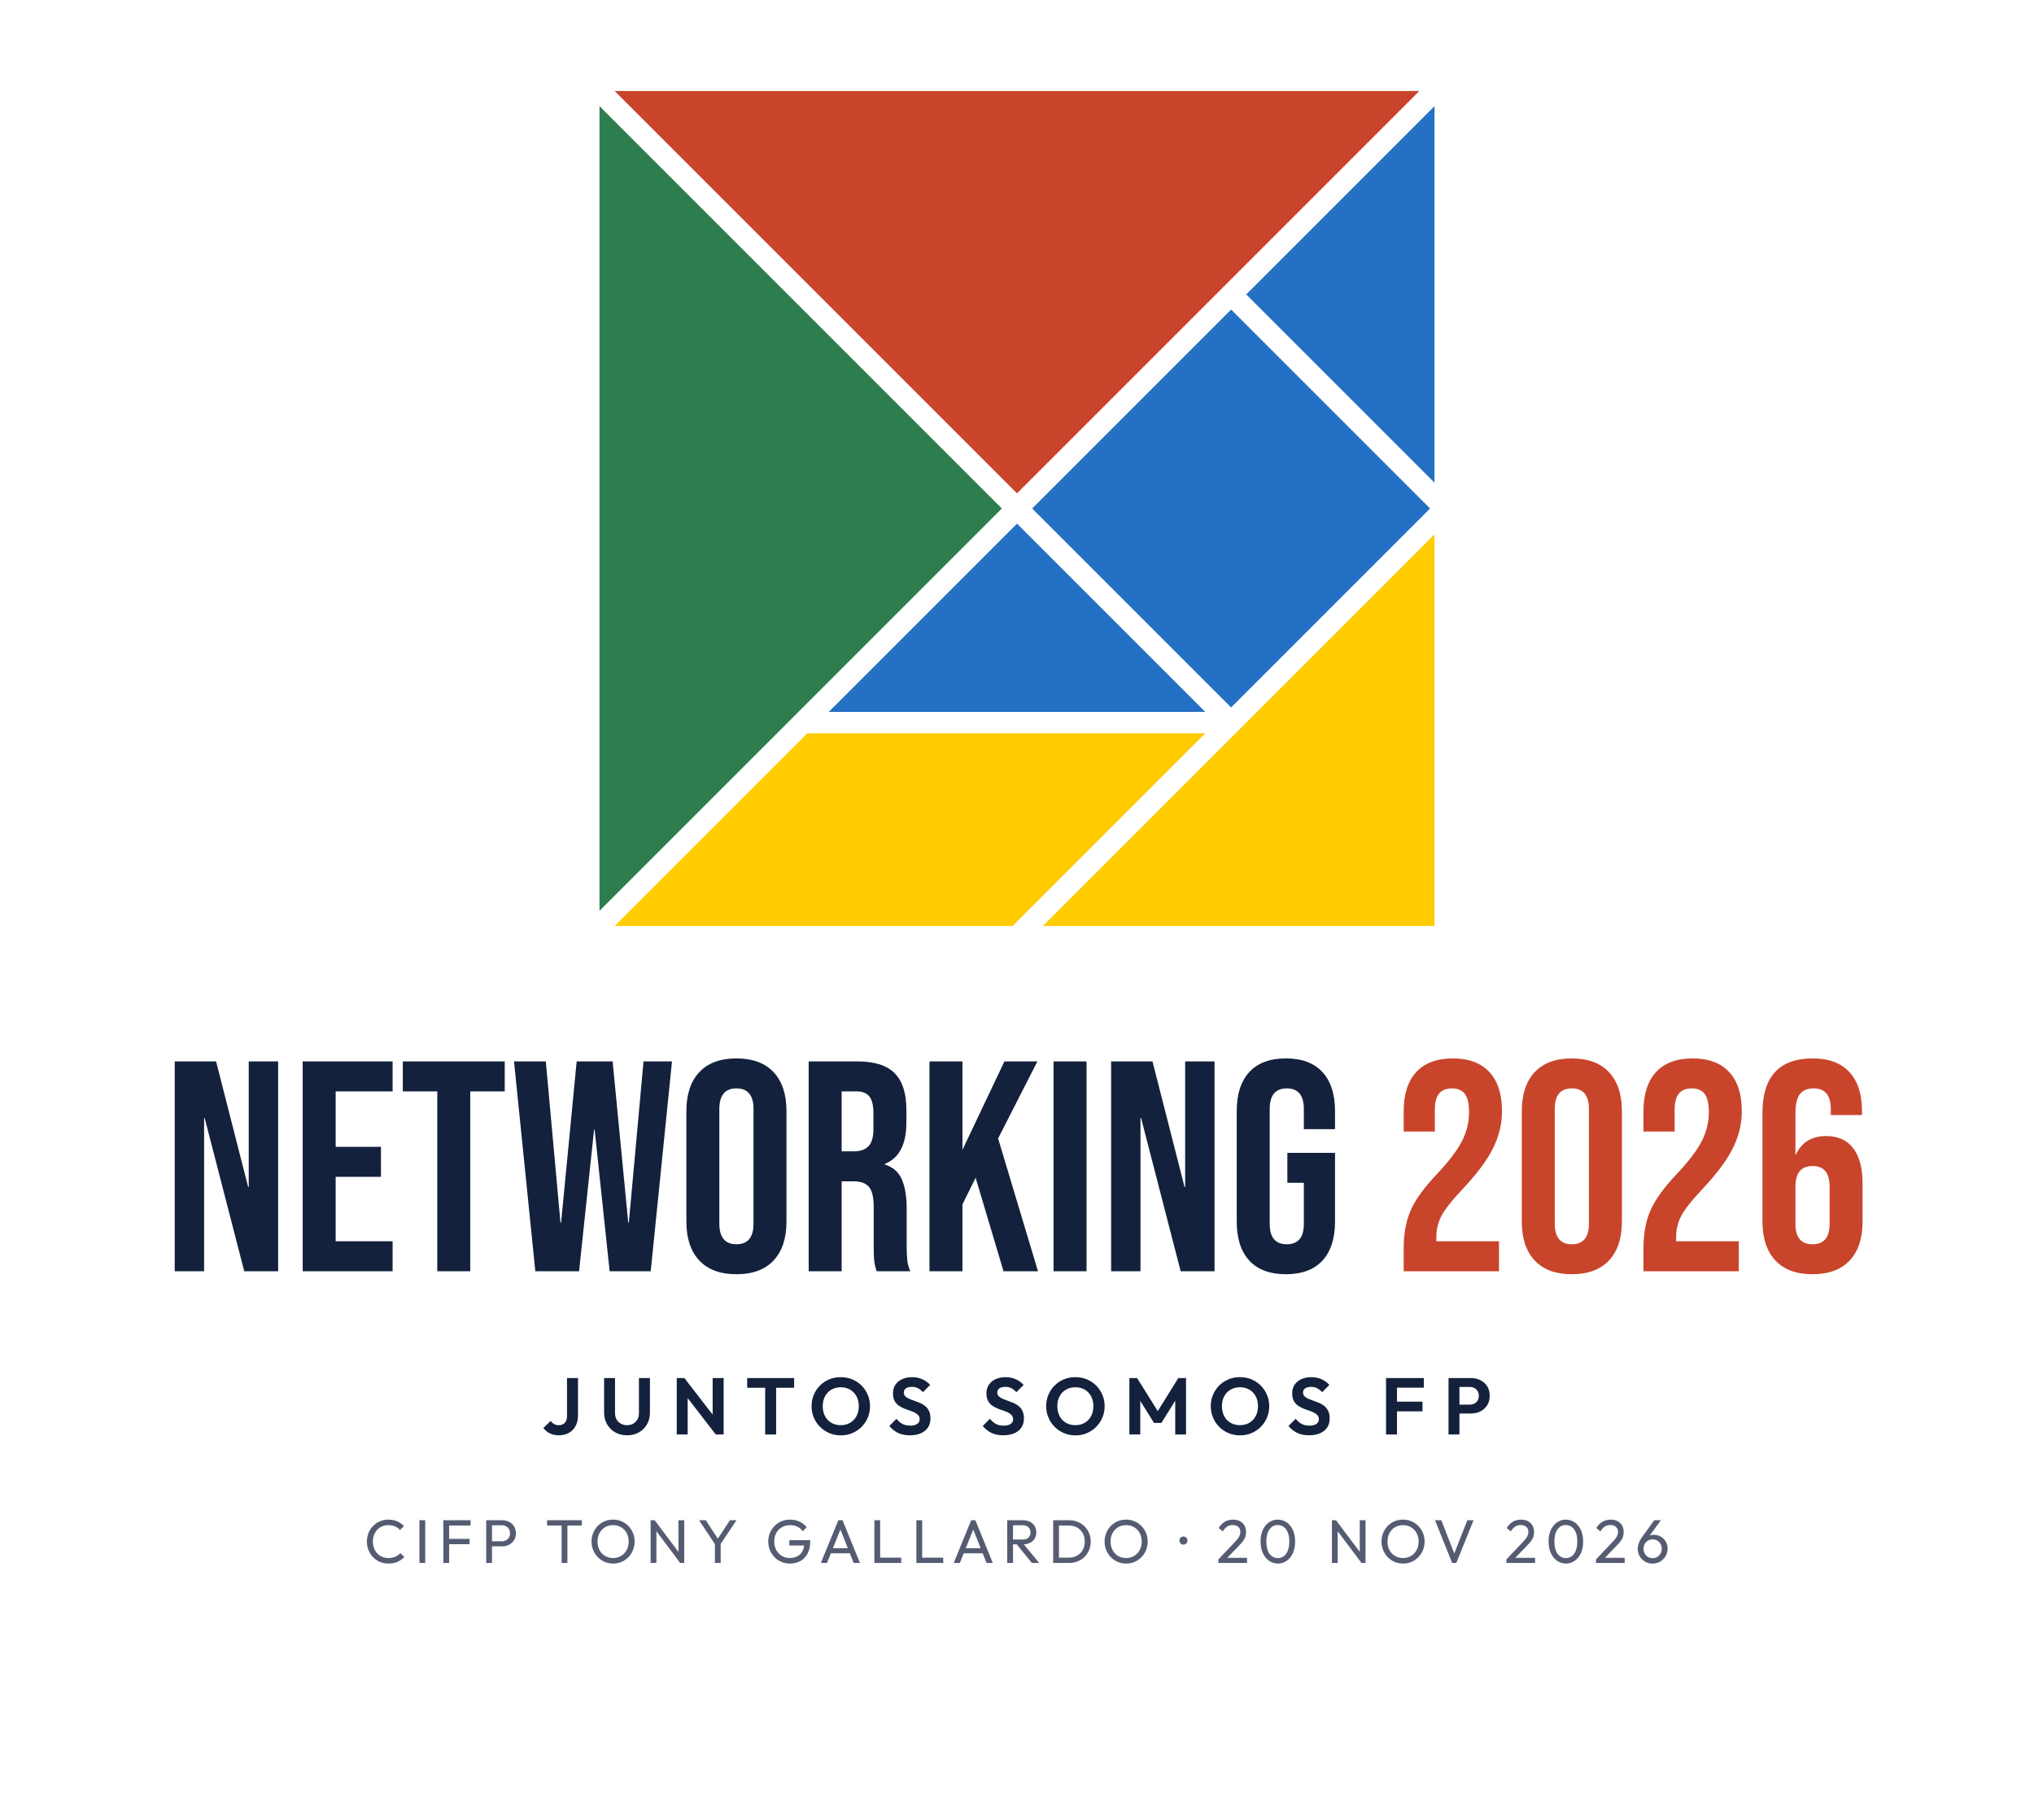
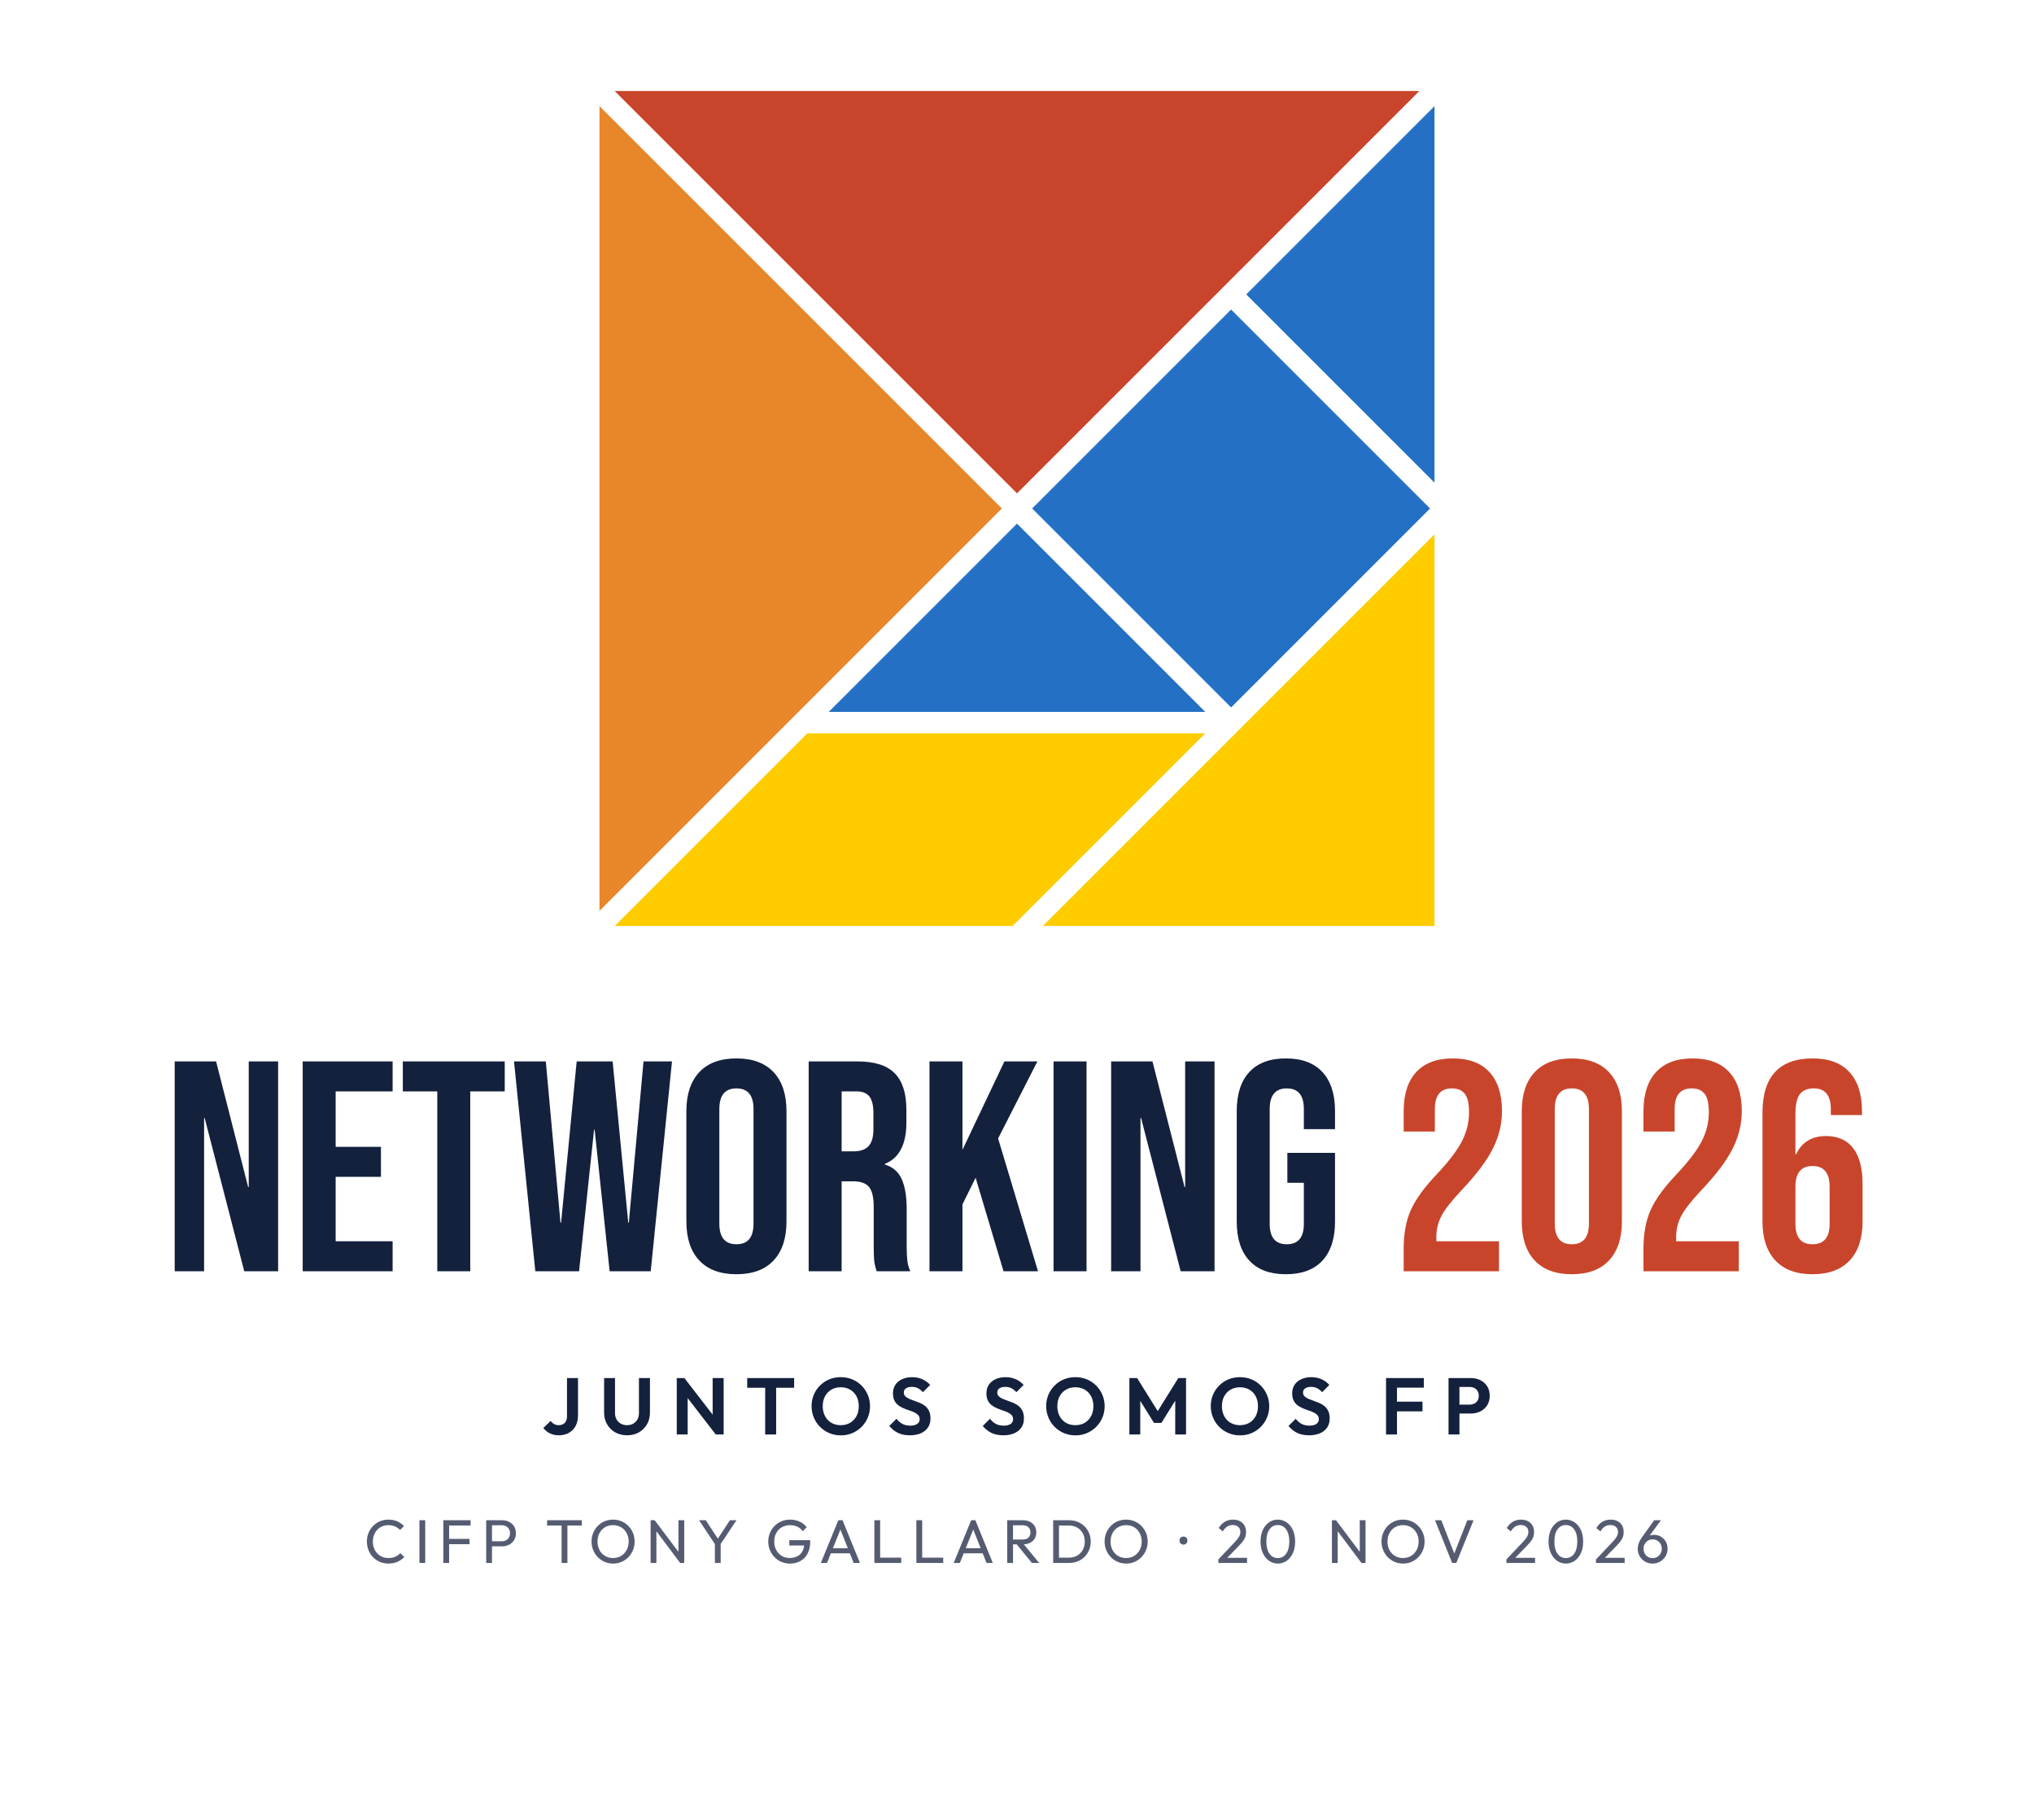
<svg xmlns="http://www.w3.org/2000/svg" viewBox="0 0 760 680" role="img" aria-label="Networking 2026 — Juntos somos FP">
  <g transform="translate(220 30) scale(0.8)">
    <polygon points="12.07,5 387.93,5 200,192.93" fill="#c8452b" data-pieza="ideas" />
-     <polygon points="5,12.07 192.93,200 5,387.93" fill="#2e7d4f" data-pieza="proyectos" />
+     <polygon points="5,12.07 192.93,200 5,387.93" fill="#e8862a" data-pieza="proyectos" />
    <polygon points="395,12.07 395,187.93 307.07,100" fill="#2370c4" data-pieza="territorio" />
    <polygon points="207.07,200 300,107.07 392.93,200 300,292.93" fill="#2370c4" data-pieza="conexiones" />
    <polygon points="200,207.07 287.93,295 112.07,295" fill="#2370c4" data-pieza="personas" />
    <polygon points="12.07,395 102.07,305 287.93,305 197.93,395" fill="#ffcc00" data-pieza="futuro" />
    <polygon points="395,212.07 395,395 212.07,395" fill="#ffcc00" data-pieza="empresa" />
  </g>
  <path fill="#14213d" d="M65.28 475L65.28 396.60L80.74 396.60L92.72 443.53L92.94 443.53L92.94 396.60L103.92 396.60L103.92 475L91.26 475L76.48 417.77L76.26 417.77L76.26 475L65.28 475ZM113.10 475L113.10 396.60L146.70 396.60L146.70 407.80L125.42 407.80L125.42 428.52L142.34 428.52L142.34 439.72L125.42 439.72L125.42 463.80L146.70 463.80L146.70 475L113.10 475ZM163.39 475L163.39 407.80L150.51 407.80L150.51 396.60L188.59 396.60L188.59 407.80L175.71 407.80L175.71 475L163.39 475ZM200.02 475L192.06 396.60L203.94 396.60L209.42 456.86L209.65 456.86L215.47 396.60L228.91 396.60L234.74 456.86L234.96 456.86L240.45 396.60L251.09 396.60L243.14 475L227.79 475L222.19 422.14L221.97 422.14L216.37 475L200.02 475ZM275.17 476.12Q266.10 476.12 261.28 470.97Q256.46 465.82 256.46 456.41L256.46 456.41L256.46 415.19Q256.46 405.78 261.28 400.63Q266.10 395.48 275.17 395.48L275.17 395.48Q284.24 395.48 289.06 400.63Q293.87 405.78 293.87 415.19L293.87 415.19L293.87 456.41Q293.87 465.82 289.06 470.97Q284.24 476.12 275.17 476.12L275.17 476.12ZM275.17 464.92Q281.55 464.92 281.55 457.19L281.55 457.19L281.55 414.41Q281.55 406.68 275.17 406.68L275.17 406.68Q268.78 406.68 268.78 414.41L268.78 414.41L268.78 457.19Q268.78 464.92 275.17 464.92L275.17 464.92ZM302.16 475L302.16 396.60L320.42 396.60Q329.94 396.60 334.30 401.02Q338.67 405.45 338.67 414.63L338.67 414.63L338.67 419.45Q338.67 431.66 330.61 434.90L330.61 434.90L330.61 435.13Q335.09 436.47 336.94 440.62Q338.78 444.76 338.78 451.70L338.78 451.70L338.78 465.48Q338.78 468.84 339.01 470.91Q339.23 472.98 340.13 475L340.13 475L327.58 475Q326.91 473.10 326.69 471.42Q326.46 469.74 326.46 465.37L326.46 465.37L326.46 451.03Q326.46 445.66 324.73 443.53Q322.99 441.40 318.74 441.40L318.74 441.40L314.48 441.40L314.48 475L302.16 475ZM314.48 430.20L318.96 430.20Q322.66 430.20 324.50 428.30Q326.35 426.39 326.35 421.91L326.35 421.91L326.35 415.86Q326.35 411.61 324.84 409.70Q323.33 407.80 320.08 407.80L320.08 407.80L314.48 407.80L314.48 430.20ZM347.30 475L347.30 396.60L359.62 396.60L359.62 429.64L375.30 396.60L387.62 396.60L372.94 425.38L387.84 475L374.96 475L364.54 440.06L359.62 450.02L359.62 475L347.30 475ZM393.66 475L393.66 396.60L405.98 396.60L405.98 475L393.66 475ZM415.17 475L415.17 396.60L430.62 396.60L442.61 443.53L442.83 443.53L442.83 396.60L453.81 396.60L453.81 475L441.15 475L426.37 417.77L426.14 417.77L426.14 475L415.17 475ZM480.46 476.12Q471.50 476.12 466.80 471.02Q462.10 465.93 462.10 456.41L462.10 456.41L462.10 415.19Q462.10 405.67 466.80 400.58Q471.50 395.48 480.46 395.48L480.46 395.48Q489.42 395.48 494.13 400.58Q498.83 405.67 498.83 415.19L498.83 415.19L498.83 421.91L487.18 421.91L487.18 414.41Q487.18 406.68 480.80 406.68L480.80 406.68Q474.42 406.68 474.42 414.41L474.42 414.41L474.42 457.30Q474.42 464.92 480.80 464.92L480.80 464.92Q487.18 464.92 487.18 457.30L487.18 457.30L487.18 441.96L481.02 441.96L481.02 430.76L498.83 430.76L498.83 456.41Q498.83 465.93 494.13 471.02Q489.42 476.12 480.46 476.12L480.46 476.12Z" />
  <path fill="#c8452b" d="M524.48 475L524.48 466.49Q524.48 458.09 527.17 452.10Q529.86 446.10 536.80 438.82L536.80 438.82Q543.63 431.54 546.26 426.39Q548.90 421.24 548.90 415.64L548.90 415.64Q548.90 410.60 547.27 408.64Q545.65 406.68 542.51 406.68L542.51 406.68Q536.13 406.68 536.13 414.41L536.13 414.41L536.13 422.81L524.48 422.81L524.48 415.19Q524.48 405.67 529.18 400.58Q533.89 395.48 542.85 395.48L542.85 395.48Q551.81 395.48 556.51 400.58Q561.22 405.67 561.22 415.19L561.22 415.19Q561.22 422.36 557.80 429.19Q554.38 436.02 545.98 444.87L545.98 444.87Q540.50 450.70 538.59 454.34Q536.69 457.98 536.69 462.12L536.69 462.12L536.69 463.80L560.10 463.80L560.10 475L524.48 475ZM587.31 476.12Q578.24 476.12 573.42 470.97Q568.61 465.82 568.61 456.41L568.61 456.41L568.61 415.19Q568.61 405.78 573.42 400.63Q578.24 395.48 587.31 395.48L587.31 395.48Q596.38 395.48 601.20 400.63Q606.02 405.78 606.02 415.19L606.02 415.19L606.02 456.41Q606.02 465.82 601.20 470.97Q596.38 476.12 587.31 476.12L587.31 476.12ZM587.31 464.92Q593.70 464.92 593.70 457.19L593.70 457.19L593.70 414.41Q593.70 406.68 587.31 406.68L587.31 406.68Q580.93 406.68 580.93 414.41L580.93 414.41L580.93 457.19Q580.93 464.92 587.31 464.92L587.31 464.92ZM614.08 475L614.08 466.49Q614.08 458.09 616.77 452.10Q619.46 446.10 626.40 438.82L626.40 438.82Q633.23 431.54 635.86 426.39Q638.50 421.24 638.50 415.64L638.50 415.64Q638.50 410.60 636.87 408.64Q635.25 406.68 632.11 406.68L632.11 406.68Q625.73 406.68 625.73 414.41L625.73 414.41L625.73 422.81L614.08 422.81L614.08 415.19Q614.08 405.67 618.78 400.58Q623.49 395.48 632.45 395.48L632.45 395.48Q641.41 395.48 646.11 400.58Q650.82 405.67 650.82 415.19L650.82 415.19Q650.82 422.36 647.40 429.19Q643.98 436.02 635.58 444.87L635.58 444.87Q630.10 450.70 628.19 454.34Q626.29 457.98 626.29 462.12L626.29 462.12L626.29 463.80L649.70 463.80L649.70 475L614.08 475ZM677.25 476.12Q668.18 476.12 663.36 470.97Q658.54 465.82 658.54 456.41L658.54 456.41L658.54 415.86Q658.54 395.48 677.36 395.48L677.36 395.48Q686.32 395.48 691.02 400.58Q695.73 405.67 695.73 415.19L695.73 415.19L695.73 416.65L684.08 416.65L684.08 414.41Q684.08 406.68 677.70 406.68L677.70 406.68Q674.22 406.68 672.54 408.81Q670.86 410.94 670.86 416.31L670.86 416.31L670.86 431.32L671.09 431.32Q674.34 424.49 682.29 424.49L682.29 424.49Q689.01 424.49 692.48 429.08Q695.95 433.67 695.95 442.41L695.95 442.41L695.95 456.41Q695.95 465.82 691.14 470.97Q686.32 476.12 677.25 476.12L677.25 476.12ZM677.25 464.92Q683.63 464.92 683.63 457.30L683.63 457.30L683.63 443.42Q683.63 435.69 677.25 435.69L677.25 435.69Q670.86 435.69 670.86 443.42L670.86 443.42L670.86 457.30Q670.86 464.92 677.25 464.92L677.25 464.92Z" />
  <path fill="#14213d" d="M208.81 536.30L208.81 536.30Q206.88 536.30 205.43 535.57Q203.97 534.83 203.01 533.57L203.01 533.57L205.78 530.93Q206.31 531.71 207.08 532.12Q207.84 532.52 208.78 532.52L208.78 532.52Q209.70 532.52 210.41 532.13Q211.11 531.74 211.49 530.99Q211.86 530.24 211.86 529.16L211.86 529.16L211.86 514.91L215.97 514.91L215.97 528.92Q215.97 531.14 215.09 532.80Q214.20 534.47 212.60 535.38Q211.00 536.30 208.81 536.30ZM234.30 536.30L234.30 536.30Q231.81 536.30 229.88 535.21Q227.94 534.11 226.83 532.19Q225.72 530.27 225.72 527.84L225.72 527.84L225.72 514.91L229.80 514.91L229.80 527.96Q229.80 529.37 230.39 530.39Q230.97 531.41 232.01 531.97Q233.04 532.52 234.30 532.52L234.30 532.52Q235.59 532.52 236.58 531.97Q237.57 531.41 238.16 530.39Q238.74 529.37 238.74 527.99L238.74 527.99L238.74 514.91L242.85 514.91L242.85 527.87Q242.85 530.30 241.74 532.21Q240.63 534.11 238.73 535.21Q236.82 536.30 234.30 536.30ZM256.95 536L252.87 536L252.87 514.91L255.72 514.91L256.95 518.99L256.95 536ZM268.23 531.11L267.45 536L254.94 519.80L255.72 514.91L268.23 531.11ZM270.39 536L267.45 536L266.28 532.04L266.28 514.91L270.39 514.91L270.39 536ZM290.01 536L285.90 536L285.90 515.36L290.01 515.36L290.01 536ZM296.73 518.54L279.19 518.54L279.19 514.91L296.73 514.91L296.73 518.54ZM314.19 536.33L314.19 536.33Q311.88 536.33 309.89 535.49Q307.89 534.65 306.41 533.16Q304.92 531.68 304.08 529.68Q303.24 527.69 303.24 525.41L303.24 525.41Q303.24 523.13 304.07 521.16Q304.89 519.20 306.38 517.72Q307.86 516.23 309.84 515.40Q311.82 514.58 314.13 514.58L314.13 514.58Q316.47 514.58 318.45 515.40Q320.43 516.23 321.92 517.72Q323.40 519.20 324.24 521.18Q325.08 523.16 325.08 525.44L325.08 525.44Q325.08 527.72 324.24 529.70Q323.40 531.68 321.92 533.16Q320.43 534.65 318.47 535.49Q316.50 536.33 314.19 536.33ZM314.13 532.52L314.13 532.52Q316.17 532.52 317.67 531.62Q319.17 530.72 320.03 529.13Q320.88 527.54 320.88 525.41L320.88 525.41Q320.88 523.85 320.40 522.56Q319.92 521.27 319.02 520.33Q318.12 519.38 316.89 518.87Q315.66 518.36 314.13 518.36L314.13 518.36Q312.15 518.36 310.64 519.25Q309.12 520.13 308.27 521.72Q307.41 523.31 307.41 525.41L307.41 525.41Q307.41 527 307.91 528.32Q308.40 529.64 309.29 530.57Q310.17 531.50 311.42 532.01Q312.66 532.52 314.13 532.52ZM339.93 536.30L339.93 536.30Q337.38 536.30 335.57 535.43Q333.75 534.56 332.28 532.82L332.28 532.82L334.98 530.12Q335.91 531.35 337.14 532.02Q338.38 532.70 340.14 532.70L340.14 532.70Q341.73 532.70 342.68 532.07Q343.63 531.44 343.63 530.33L343.63 530.33Q343.63 529.37 343.08 528.77Q342.54 528.17 341.66 527.75Q340.77 527.33 339.71 526.99Q338.64 526.64 337.58 526.19Q336.51 525.74 335.63 525.07Q334.74 524.39 334.20 523.33Q333.66 522.26 333.66 520.64L333.66 520.64Q333.66 518.72 334.59 517.37Q335.52 516.02 337.14 515.30Q338.76 514.58 340.80 514.58L340.80 514.58Q342.96 514.58 344.70 515.39Q346.44 516.20 347.55 517.49L347.55 517.49L344.85 520.19Q343.92 519.17 342.95 518.69Q341.97 518.21 340.74 518.21L340.74 518.21Q339.33 518.21 338.52 518.75Q337.71 519.29 337.71 520.31L337.71 520.31Q337.71 521.18 338.25 521.72Q338.79 522.26 339.68 522.65Q340.56 523.04 341.63 523.40Q342.69 523.76 343.76 524.21Q344.82 524.66 345.71 525.38Q346.59 526.10 347.13 527.23Q347.67 528.35 347.67 530L347.67 530Q347.67 532.94 345.60 534.62Q343.53 536.30 339.93 536.30ZM374.85 536.30L374.85 536.30Q372.31 536.30 370.49 535.43Q368.68 534.56 367.20 532.82L367.20 532.82L369.90 530.12Q370.83 531.35 372.06 532.02Q373.30 532.70 375.06 532.70L375.06 532.70Q376.65 532.70 377.60 532.07Q378.54 531.44 378.54 530.33L378.54 530.33Q378.54 529.37 378.00 528.77Q377.46 528.17 376.58 527.75Q375.69 527.33 374.63 526.99Q373.56 526.64 372.50 526.19Q371.44 525.74 370.55 525.07Q369.66 524.39 369.13 523.33Q368.58 522.26 368.58 520.64L368.58 520.64Q368.58 518.72 369.51 517.37Q370.44 516.02 372.06 515.30Q373.69 514.58 375.72 514.58L375.72 514.58Q377.88 514.58 379.63 515.39Q381.37 516.20 382.47 517.49L382.47 517.49L379.77 520.19Q378.84 519.17 377.87 518.69Q376.89 518.21 375.66 518.21L375.66 518.21Q374.25 518.21 373.44 518.75Q372.63 519.29 372.63 520.31L372.63 520.31Q372.63 521.18 373.18 521.72Q373.71 522.26 374.60 522.65Q375.49 523.04 376.55 523.40Q377.62 523.76 378.68 524.21Q379.75 524.66 380.63 525.38Q381.51 526.10 382.06 527.23Q382.59 528.35 382.59 530L382.59 530Q382.59 532.94 380.52 534.62Q378.45 536.30 374.85 536.30ZM401.85 536.33L401.85 536.33Q399.54 536.33 397.55 535.49Q395.56 534.65 394.07 533.16Q392.58 531.68 391.75 529.68Q390.90 527.69 390.90 525.41L390.90 525.41Q390.90 523.13 391.73 521.16Q392.56 519.20 394.04 517.72Q395.52 516.23 397.50 515.40Q399.49 514.58 401.79 514.58L401.79 514.58Q404.13 514.58 406.12 515.40Q408.09 516.23 409.58 517.72Q411.06 519.20 411.90 521.18Q412.75 523.16 412.75 525.44L412.75 525.44Q412.75 527.72 411.90 529.70Q411.06 531.68 409.58 533.16Q408.09 534.65 406.13 535.49Q404.16 536.33 401.85 536.33ZM401.79 532.52L401.79 532.52Q403.83 532.52 405.33 531.62Q406.83 530.72 407.69 529.13Q408.54 527.54 408.54 525.41L408.54 525.41Q408.54 523.85 408.06 522.56Q407.58 521.27 406.69 520.33Q405.78 519.38 404.56 518.87Q403.32 518.36 401.79 518.36L401.79 518.36Q399.81 518.36 398.30 519.25Q396.78 520.13 395.93 521.72Q395.07 523.31 395.07 525.41L395.07 525.41Q395.07 527 395.57 528.32Q396.06 529.64 396.95 530.57Q397.83 531.50 399.08 532.01Q400.32 532.52 401.79 532.52ZM426.06 536L421.99 536L421.99 514.91L424.87 514.91L433.41 528.59L431.76 528.59L440.28 514.91L443.16 514.91L443.16 536L439.12 536L439.12 521.90L439.89 522.14L433.95 531.68L431.19 531.68L425.25 522.14L426.06 521.90L426.06 536ZM463.35 536.33L463.35 536.33Q461.04 536.33 459.05 535.49Q457.06 534.65 455.57 533.16Q454.08 531.68 453.25 529.68Q452.40 527.69 452.40 525.41L452.40 525.41Q452.40 523.13 453.23 521.16Q454.06 519.20 455.54 517.72Q457.02 516.23 459.00 515.40Q460.99 514.58 463.29 514.58L463.29 514.58Q465.63 514.58 467.62 515.40Q469.59 516.23 471.08 517.72Q472.56 519.20 473.40 521.18Q474.25 523.16 474.25 525.44L474.25 525.44Q474.25 527.72 473.40 529.70Q472.56 531.68 471.08 533.16Q469.59 534.65 467.63 535.49Q465.66 536.33 463.35 536.33ZM463.29 532.52L463.29 532.52Q465.33 532.52 466.83 531.62Q468.33 530.72 469.19 529.13Q470.04 527.54 470.04 525.41L470.04 525.41Q470.04 523.85 469.56 522.56Q469.08 521.27 468.19 520.33Q467.28 519.38 466.06 518.87Q464.82 518.36 463.29 518.36L463.29 518.36Q461.31 518.36 459.80 519.25Q458.28 520.13 457.43 521.72Q456.57 523.31 456.57 525.41L456.57 525.41Q456.57 527 457.07 528.32Q457.56 529.64 458.45 530.57Q459.33 531.50 460.58 532.01Q461.82 532.52 463.29 532.52ZM489.09 536.30L489.09 536.30Q486.55 536.30 484.73 535.43Q482.92 534.56 481.44 532.82L481.44 532.82L484.14 530.12Q485.07 531.35 486.31 532.02Q487.54 532.70 489.31 532.70L489.31 532.70Q490.89 532.70 491.84 532.07Q492.78 531.44 492.78 530.33L492.78 530.33Q492.78 529.37 492.25 528.77Q491.70 528.17 490.82 527.75Q489.94 527.33 488.87 526.99Q487.81 526.64 486.74 526.19Q485.68 525.74 484.79 525.07Q483.90 524.39 483.37 523.33Q482.82 522.26 482.82 520.64L482.82 520.64Q482.82 518.72 483.75 517.37Q484.69 516.02 486.31 515.30Q487.93 514.58 489.96 514.58L489.96 514.58Q492.13 514.58 493.87 515.39Q495.61 516.20 496.71 517.49L496.71 517.49L494.01 520.19Q493.08 519.17 492.11 518.69Q491.13 518.21 489.90 518.21L489.90 518.21Q488.50 518.21 487.69 518.75Q486.88 519.29 486.88 520.31L486.88 520.31Q486.88 521.18 487.42 521.72Q487.95 522.26 488.84 522.65Q489.73 523.04 490.79 523.40Q491.86 523.76 492.92 524.21Q493.99 524.66 494.87 525.38Q495.75 526.10 496.30 527.23Q496.83 528.35 496.83 530L496.83 530Q496.83 532.94 494.76 534.62Q492.69 536.30 489.09 536.30ZM521.98 536L517.89 536L517.89 514.91L521.98 514.91L521.98 536ZM531.51 527.36L520.89 527.36L520.89 523.73L531.51 523.73L531.51 527.36ZM532.02 518.51L520.89 518.51L520.89 514.91L532.02 514.91L532.02 518.51ZM549.55 528.17L544.24 528.17L544.24 524.84L549.13 524.84Q550.09 524.84 550.87 524.45Q551.65 524.06 552.10 523.33Q552.55 522.59 552.55 521.54L552.55 521.54Q552.55 520.52 552.10 519.77Q551.65 519.02 550.87 518.63Q550.09 518.24 549.13 518.24L549.13 518.24L544.24 518.24L544.24 514.91L549.55 514.91Q551.56 514.91 553.16 515.72Q554.77 516.53 555.70 518.01Q556.63 519.50 556.63 521.54L556.63 521.54Q556.63 523.58 555.70 525.07Q554.77 526.55 553.16 527.36Q551.56 528.17 549.55 528.17L549.55 528.17ZM545.32 536L541.24 536L541.24 514.91L545.32 514.91L545.32 536Z" />
  <path fill="#555c72" d="M145.14 584.23L145.14 584.23Q143.42 584.23 141.94 583.60Q140.47 582.97 139.38 581.84Q138.29 580.71 137.69 579.22Q137.09 577.72 137.09 576.02L137.09 576.02Q137.09 574.29 137.69 572.80Q138.29 571.30 139.38 570.19Q140.47 569.07 141.93 568.44Q143.39 567.81 145.12 567.81L145.12 567.81Q147.00 567.81 148.43 568.45Q149.86 569.10 150.96 570.20L150.96 570.20L149.47 571.70Q148.71 570.84 147.61 570.36Q146.52 569.88 145.12 569.88L145.12 569.88Q143.85 569.88 142.80 570.33Q141.74 570.77 140.96 571.60Q140.17 572.43 139.75 573.56Q139.32 574.68 139.32 576.02L139.32 576.02Q139.32 577.35 139.75 578.48Q140.17 579.61 140.96 580.43Q141.74 581.26 142.80 581.71Q143.85 582.16 145.12 582.16L145.12 582.16Q146.61 582.16 147.72 581.67Q148.82 581.17 149.58 580.32L149.58 580.32L151.08 581.79Q149.97 582.94 148.49 583.59Q147.00 584.23 145.14 584.23ZM158.88 584L156.72 584L156.72 568.04L158.88 568.04L158.88 584ZM167.82 584L165.65 584L165.65 568.04L167.82 568.04L167.82 584ZM175.45 576.99L167.13 576.99L167.13 575.01L175.45 575.01L175.45 576.99ZM175.84 570.02L167.13 570.02L167.13 568.04L175.84 568.04L175.84 570.02ZM187.61 577.79L183.12 577.79L183.12 575.90L187.47 575.90Q188.37 575.90 189.07 575.54Q189.77 575.17 190.17 574.50Q190.57 573.83 190.57 572.91L190.57 572.91Q190.57 571.99 190.17 571.33Q189.77 570.66 189.07 570.29Q188.37 569.92 187.47 569.92L187.47 569.92L183.12 569.92L183.12 568.04L187.61 568.04Q189.08 568.04 190.24 568.64Q191.40 569.23 192.08 570.33Q192.76 571.42 192.76 572.91L192.76 572.91Q192.76 574.39 192.08 575.48Q191.40 576.57 190.24 577.18Q189.08 577.79 187.61 577.79L187.61 577.79ZM183.83 584L181.67 584L181.67 568.04L183.83 568.04L183.83 584ZM212.01 584L209.84 584L209.84 568.50L212.01 568.50L212.01 584ZM217.41 570.02L204.42 570.02L204.42 568.04L217.41 568.04L217.41 570.02ZM229.11 584.23L229.11 584.23Q227.40 584.23 225.93 583.60Q224.46 582.97 223.36 581.83Q222.25 580.69 221.64 579.19Q221.03 577.70 221.03 576.00L221.03 576.00Q221.03 574.27 221.64 572.79Q222.25 571.30 223.34 570.18Q224.44 569.05 225.90 568.43Q227.36 567.81 229.06 567.81L229.06 567.81Q230.76 567.81 232.22 568.43Q233.68 569.05 234.79 570.18Q235.89 571.30 236.51 572.80Q237.13 574.29 237.13 576.02L237.13 576.02Q237.13 577.72 236.51 579.22Q235.89 580.71 234.80 581.84Q233.71 582.97 232.24 583.60Q230.78 584.23 229.11 584.23ZM229.06 582.16L229.06 582.16Q230.78 582.16 232.08 581.37Q233.38 580.57 234.14 579.18Q234.90 577.79 234.90 576.00L234.90 576.00Q234.90 574.66 234.46 573.55Q234.03 572.43 233.25 571.60Q232.46 570.77 231.41 570.33Q230.35 569.88 229.06 569.88L229.06 569.88Q227.36 569.88 226.06 570.66Q224.76 571.44 224.01 572.82Q223.26 574.20 223.26 576.00L223.26 576.00Q223.26 577.33 223.69 578.47Q224.11 579.61 224.88 580.42Q225.66 581.24 226.72 581.70Q227.79 582.16 229.06 582.16ZM245.26 584L243.10 584L243.10 568.04L244.62 568.04L245.26 570.54L245.26 584ZM254.44 581.10L254.14 584L244.34 570.91L244.62 568.04L254.44 581.10ZM255.66 584L254.14 584L253.50 581.63L253.50 568.04L255.66 568.04L255.66 584ZM268.87 577.51L267.49 577.51L261.21 568.04L263.72 568.04L268.78 575.79L267.65 575.79L272.73 568.04L275.19 568.04L268.87 577.51ZM269.28 584L267.12 584L267.12 576.09L269.28 576.09L269.28 584ZM295.09 584.23L295.09 584.23Q293.41 584.23 291.95 583.60Q290.49 582.97 289.39 581.84Q288.30 580.71 287.68 579.22Q287.06 577.72 287.06 576.00L287.06 576.00Q287.06 574.27 287.68 572.79Q288.30 571.30 289.41 570.18Q290.51 569.05 291.99 568.43Q293.48 567.81 295.22 567.81L295.22 567.81Q297.13 567.81 298.74 568.54Q300.35 569.28 301.43 570.66L301.43 570.66L299.94 572.15Q299.18 571.05 297.94 570.46Q296.70 569.88 295.22 569.88L295.22 569.88Q293.48 569.88 292.13 570.66Q290.79 571.44 290.04 572.82Q289.29 574.20 289.29 576.00L289.29 576.00Q289.29 577.81 290.05 579.19Q290.81 580.57 292.10 581.36Q293.38 582.14 295.04 582.14L295.04 582.14Q296.72 582.14 297.95 581.49Q299.18 580.85 299.85 579.60Q300.51 578.34 300.51 576.52L300.51 576.52L301.83 577.47L294.93 577.47L294.93 575.49L302.75 575.49L302.75 575.81Q302.75 578.60 301.77 580.47Q300.79 582.34 299.05 583.29Q297.32 584.23 295.09 584.23ZM309.01 584L306.71 584L313.24 568.04L314.81 568.04L321.32 584L318.97 584L313.61 570.50L314.42 570.50L309.01 584ZM318.21 580.39L309.82 580.39L309.82 578.50L318.21 578.50L318.21 580.39ZM328.87 584L326.71 584L326.71 568.04L328.87 568.04L328.87 584ZM336.74 584L328.18 584L328.18 582.02L336.74 582.02L336.74 584ZM344.57 584L342.40 584L342.40 568.04L344.57 568.04L344.57 584ZM352.43 584L343.88 584L343.88 582.02L352.43 582.02L352.43 584ZM358.65 584L356.35 584L362.88 568.04L364.45 568.04L370.96 584L368.61 584L363.25 570.50L364.06 570.50L358.65 584ZM367.85 580.39L359.46 580.39L359.46 578.50L367.85 578.50L367.85 580.39ZM382.21 577.05L377.80 577.05L377.80 575.24L382.12 575.24Q383.53 575.24 384.28 574.52Q385.04 573.81 385.04 572.59L385.04 572.59Q385.04 571.44 384.30 570.68Q383.55 569.92 382.15 569.92L382.15 569.92L377.80 569.92L377.80 568.04L382.21 568.04Q383.73 568.04 384.86 568.62Q385.99 569.21 386.60 570.22Q387.21 571.24 387.21 572.55L387.21 572.55Q387.21 573.90 386.60 574.91Q385.99 575.93 384.86 576.49Q383.73 577.05 382.21 577.05L382.21 577.05ZM378.51 584L376.35 584L376.35 568.04L378.51 568.04L378.51 584ZM388.29 584L385.55 584L379.75 576.85L381.80 576.13L388.29 584ZM399.47 584L394.94 584L394.94 582.02L399.38 582.02Q401.15 582.02 402.49 581.25Q403.82 580.48 404.57 579.12Q405.32 577.77 405.32 576.00L405.32 576.00Q405.32 574.25 404.56 572.89Q403.80 571.53 402.46 570.77Q401.13 570.02 399.38 570.02L399.38 570.02L394.97 570.02L394.97 568.04L399.43 568.04Q401.18 568.04 402.66 568.64Q404.14 569.23 405.24 570.32Q406.33 571.40 406.94 572.85Q407.55 574.29 407.55 576.02L407.55 576.02Q407.55 577.72 406.94 579.18Q406.33 580.64 405.25 581.72Q404.17 582.80 402.68 583.40Q401.20 584 399.47 584L399.47 584ZM395.68 584L393.52 584L393.52 568.04L395.68 568.04L395.68 584ZM420.81 584.23L420.81 584.23Q419.10 584.23 417.63 583.60Q416.16 582.97 415.06 581.83Q413.95 580.69 413.34 579.19Q412.73 577.70 412.73 576.00L412.73 576.00Q412.73 574.27 413.34 572.79Q413.95 571.30 415.04 570.18Q416.14 569.05 417.60 568.43Q419.06 567.81 420.76 567.81L420.76 567.81Q422.46 567.81 423.92 568.43Q425.38 569.05 426.49 570.18Q427.59 571.30 428.21 572.80Q428.83 574.29 428.83 576.02L428.83 576.02Q428.83 577.72 428.21 579.22Q427.59 580.71 426.50 581.84Q425.41 582.97 423.94 583.60Q422.48 584.23 420.81 584.23ZM420.76 582.16L420.76 582.16Q422.48 582.16 423.78 581.37Q425.08 580.57 425.84 579.18Q426.60 577.79 426.60 576.00L426.60 576.00Q426.60 574.66 426.16 573.55Q425.73 572.43 424.95 571.60Q424.16 570.77 423.11 570.33Q422.05 569.88 420.76 569.88L420.76 569.88Q419.06 569.88 417.76 570.66Q416.46 571.44 415.71 572.82Q414.96 574.20 414.96 576.00L414.96 576.00Q414.96 577.33 415.39 578.47Q415.81 579.61 416.58 580.42Q417.36 581.24 418.42 581.70Q419.49 582.16 420.76 582.16ZM442.19 577.15L442.19 577.15Q441.55 577.15 441.12 576.70Q440.70 576.25 440.70 575.63L440.70 575.63Q440.70 574.98 441.12 574.56Q441.55 574.13 442.19 574.13L442.19 574.13Q442.84 574.13 443.26 574.56Q443.69 574.98 443.69 575.63L443.69 575.63Q443.69 576.25 443.26 576.70Q442.84 577.15 442.19 577.15ZM458.04 582.62L455.23 582.69L461.12 576.48Q462.02 575.56 462.52 574.88Q463.03 574.20 463.25 573.63Q463.46 573.05 463.46 572.43L463.46 572.43Q463.46 571.21 462.68 570.52Q461.90 569.83 460.66 569.83L460.66 569.83Q459.44 569.83 458.52 570.42Q457.60 571.00 456.89 572.22L456.89 572.22L455.37 570.96Q456.31 569.39 457.65 568.60Q458.98 567.81 460.73 567.81L460.73 567.81Q462.20 567.81 463.29 568.38Q464.38 568.96 464.98 569.99Q465.58 571.03 465.58 572.41L465.58 572.41Q465.58 573.40 465.34 574.18Q465.10 574.96 464.49 575.78Q463.88 576.59 462.80 577.72L462.80 577.72L458.04 582.62ZM465.95 584L455.23 584L455.23 582.69L457.07 582.07L465.95 582.07L465.95 584ZM477.50 584.23L477.50 584.23Q475.71 584.23 474.23 583.22Q472.74 582.21 471.87 580.35Q471.00 578.50 471.00 576.00L471.00 576.00Q471.00 573.49 471.86 571.65Q472.72 569.81 474.19 568.81Q475.66 567.81 477.44 567.81L477.44 567.81Q479.25 567.81 480.72 568.81Q482.20 569.81 483.06 571.65Q483.92 573.49 483.92 576.02L483.92 576.02Q483.92 578.53 483.06 580.38Q482.20 582.23 480.74 583.23Q479.28 584.23 477.50 584.23ZM477.46 582.18L477.46 582.18Q478.72 582.18 479.68 581.48Q480.63 580.78 481.18 579.40Q481.74 578.02 481.74 576.00L481.74 576.00Q481.74 573.97 481.18 572.60Q480.63 571.24 479.67 570.53Q478.70 569.83 477.44 569.83L477.44 569.83Q476.19 569.83 475.23 570.53Q474.26 571.24 473.72 572.60Q473.18 573.97 473.18 576.00L473.18 576.00Q473.18 578.02 473.72 579.40Q474.26 580.78 475.23 581.48Q476.19 582.18 477.46 582.18ZM499.83 584L497.67 584L497.67 568.04L499.19 568.04L499.83 570.54L499.83 584ZM509.01 581.10L508.71 584L498.91 570.91L499.19 568.04L509.01 581.10ZM510.23 584L508.71 584L508.07 581.63L508.07 568.04L510.23 568.04L510.23 584ZM524.27 584.23L524.27 584.23Q522.57 584.23 521.10 583.60Q519.62 582.97 518.52 581.83Q517.42 580.69 516.81 579.19Q516.20 577.70 516.20 576.00L516.20 576.00Q516.20 574.27 516.81 572.79Q517.42 571.30 518.51 570.18Q519.60 569.05 521.06 568.43Q522.52 567.81 524.22 567.81L524.22 567.81Q525.93 567.81 527.39 568.43Q528.85 569.05 529.95 570.18Q531.06 571.30 531.68 572.80Q532.30 574.29 532.30 576.02L532.30 576.02Q532.30 577.72 531.68 579.22Q531.06 580.71 529.96 581.84Q528.87 582.97 527.41 583.60Q525.95 584.23 524.27 584.23ZM524.22 582.16L524.22 582.16Q525.95 582.16 527.25 581.37Q528.55 580.57 529.31 579.18Q530.07 577.79 530.07 576.00L530.07 576.00Q530.07 574.66 529.63 573.55Q529.19 572.43 528.41 571.60Q527.63 570.77 526.57 570.33Q525.51 569.88 524.22 569.88L524.22 569.88Q522.52 569.88 521.22 570.66Q519.92 571.44 519.18 572.82Q518.43 574.20 518.43 576.00L518.43 576.00Q518.43 577.33 518.85 578.47Q519.28 579.61 520.05 580.42Q520.82 581.24 521.89 581.70Q522.96 582.16 524.22 582.16ZM544.15 584L542.59 584L536.19 568.04L538.54 568.04L543.81 581.54L542.96 581.54L548.27 568.04L550.59 568.04L544.15 584ZM565.65 582.62L562.85 582.69L568.74 576.48Q569.63 575.56 570.14 574.88Q570.65 574.20 570.86 573.63Q571.08 573.05 571.08 572.43L571.08 572.43Q571.08 571.21 570.30 570.52Q569.52 569.83 568.28 569.83L568.28 569.83Q567.06 569.83 566.14 570.42Q565.22 571.00 564.50 572.22L564.50 572.22L562.99 570.96Q563.93 569.39 565.26 568.60Q566.60 567.81 568.35 567.81L568.35 567.81Q569.82 567.81 570.91 568.38Q572.00 568.96 572.60 569.99Q573.20 571.03 573.20 572.41L573.20 572.41Q573.20 573.40 572.96 574.18Q572.72 574.96 572.11 575.78Q571.50 576.59 570.42 577.72L570.42 577.72L565.65 582.62ZM573.57 584L562.85 584L562.85 582.69L564.69 582.07L573.57 582.07L573.57 584ZM585.12 584.23L585.12 584.23Q583.33 584.23 581.84 583.22Q580.36 582.21 579.49 580.35Q578.61 578.50 578.61 576.00L578.61 576.00Q578.61 573.49 579.48 571.65Q580.34 569.81 581.81 568.81Q583.28 567.81 585.05 567.81L585.05 567.81Q586.87 567.81 588.34 568.81Q589.81 569.81 590.68 571.65Q591.54 573.49 591.54 576.02L591.54 576.02Q591.54 578.53 590.68 580.38Q589.81 582.23 588.35 583.23Q586.89 584.23 585.12 584.23ZM585.08 582.18L585.08 582.18Q586.34 582.18 587.30 581.48Q588.25 580.78 588.80 579.40Q589.35 578.02 589.35 576.00L589.35 576.00Q589.35 573.97 588.80 572.60Q588.25 571.24 587.28 570.53Q586.32 569.83 585.05 569.83L585.05 569.83Q583.81 569.83 582.85 570.53Q581.88 571.24 581.34 572.60Q580.80 573.97 580.80 576.00L580.80 576.00Q580.80 578.02 581.34 579.40Q581.88 580.78 582.85 581.48Q583.81 582.18 585.08 582.18ZM599.14 582.62L596.33 582.69L602.22 576.48Q603.12 575.56 603.62 574.88Q604.13 574.20 604.35 573.63Q604.57 573.05 604.57 572.43L604.57 572.43Q604.57 571.21 603.79 570.52Q603.00 569.83 601.76 569.83L601.76 569.83Q600.54 569.83 599.62 570.42Q598.70 571.00 597.99 572.22L597.99 572.22L596.47 570.96Q597.41 569.39 598.75 568.60Q600.08 567.81 601.83 567.81L601.83 567.81Q603.30 567.81 604.39 568.38Q605.49 568.96 606.09 569.99Q606.68 571.03 606.68 572.41L606.68 572.41Q606.68 573.40 606.44 574.18Q606.20 574.96 605.59 575.78Q604.98 576.59 603.90 577.72L603.90 577.72L599.14 582.62ZM607.05 584L596.33 584L596.33 582.69L598.17 582.07L607.05 582.07L607.05 584ZM617.50 584.23L617.50 584.23Q615.92 584.23 614.66 583.49Q613.41 582.76 612.67 581.52Q611.94 580.27 611.94 578.76L611.94 578.76Q611.94 576.64 613.41 574.55L613.41 574.55L618.10 568.04L620.61 568.04L615.80 574.59L615.02 575.01Q615.30 574.52 615.69 574.19Q616.08 573.86 616.65 573.67Q617.23 573.49 618.01 573.49L618.01 573.49Q619.41 573.49 620.55 574.16Q621.69 574.82 622.39 575.98Q623.09 577.15 623.09 578.69L623.09 578.69Q623.09 580.21 622.34 581.47Q621.60 582.74 620.32 583.48Q619.04 584.23 617.50 584.23ZM617.50 582.21L617.50 582.21Q618.47 582.21 619.24 581.73Q620.01 581.26 620.46 580.47Q620.91 579.68 620.91 578.69L620.91 578.69Q620.91 577.70 620.46 576.90Q620.01 576.11 619.24 575.65Q618.47 575.19 617.50 575.19L617.50 575.19Q616.54 575.19 615.77 575.65Q615.00 576.11 614.55 576.90Q614.10 577.70 614.10 578.69L614.10 578.69Q614.10 579.68 614.55 580.48Q615.00 581.29 615.77 581.75Q616.54 582.21 617.50 582.21Z" />
</svg>
